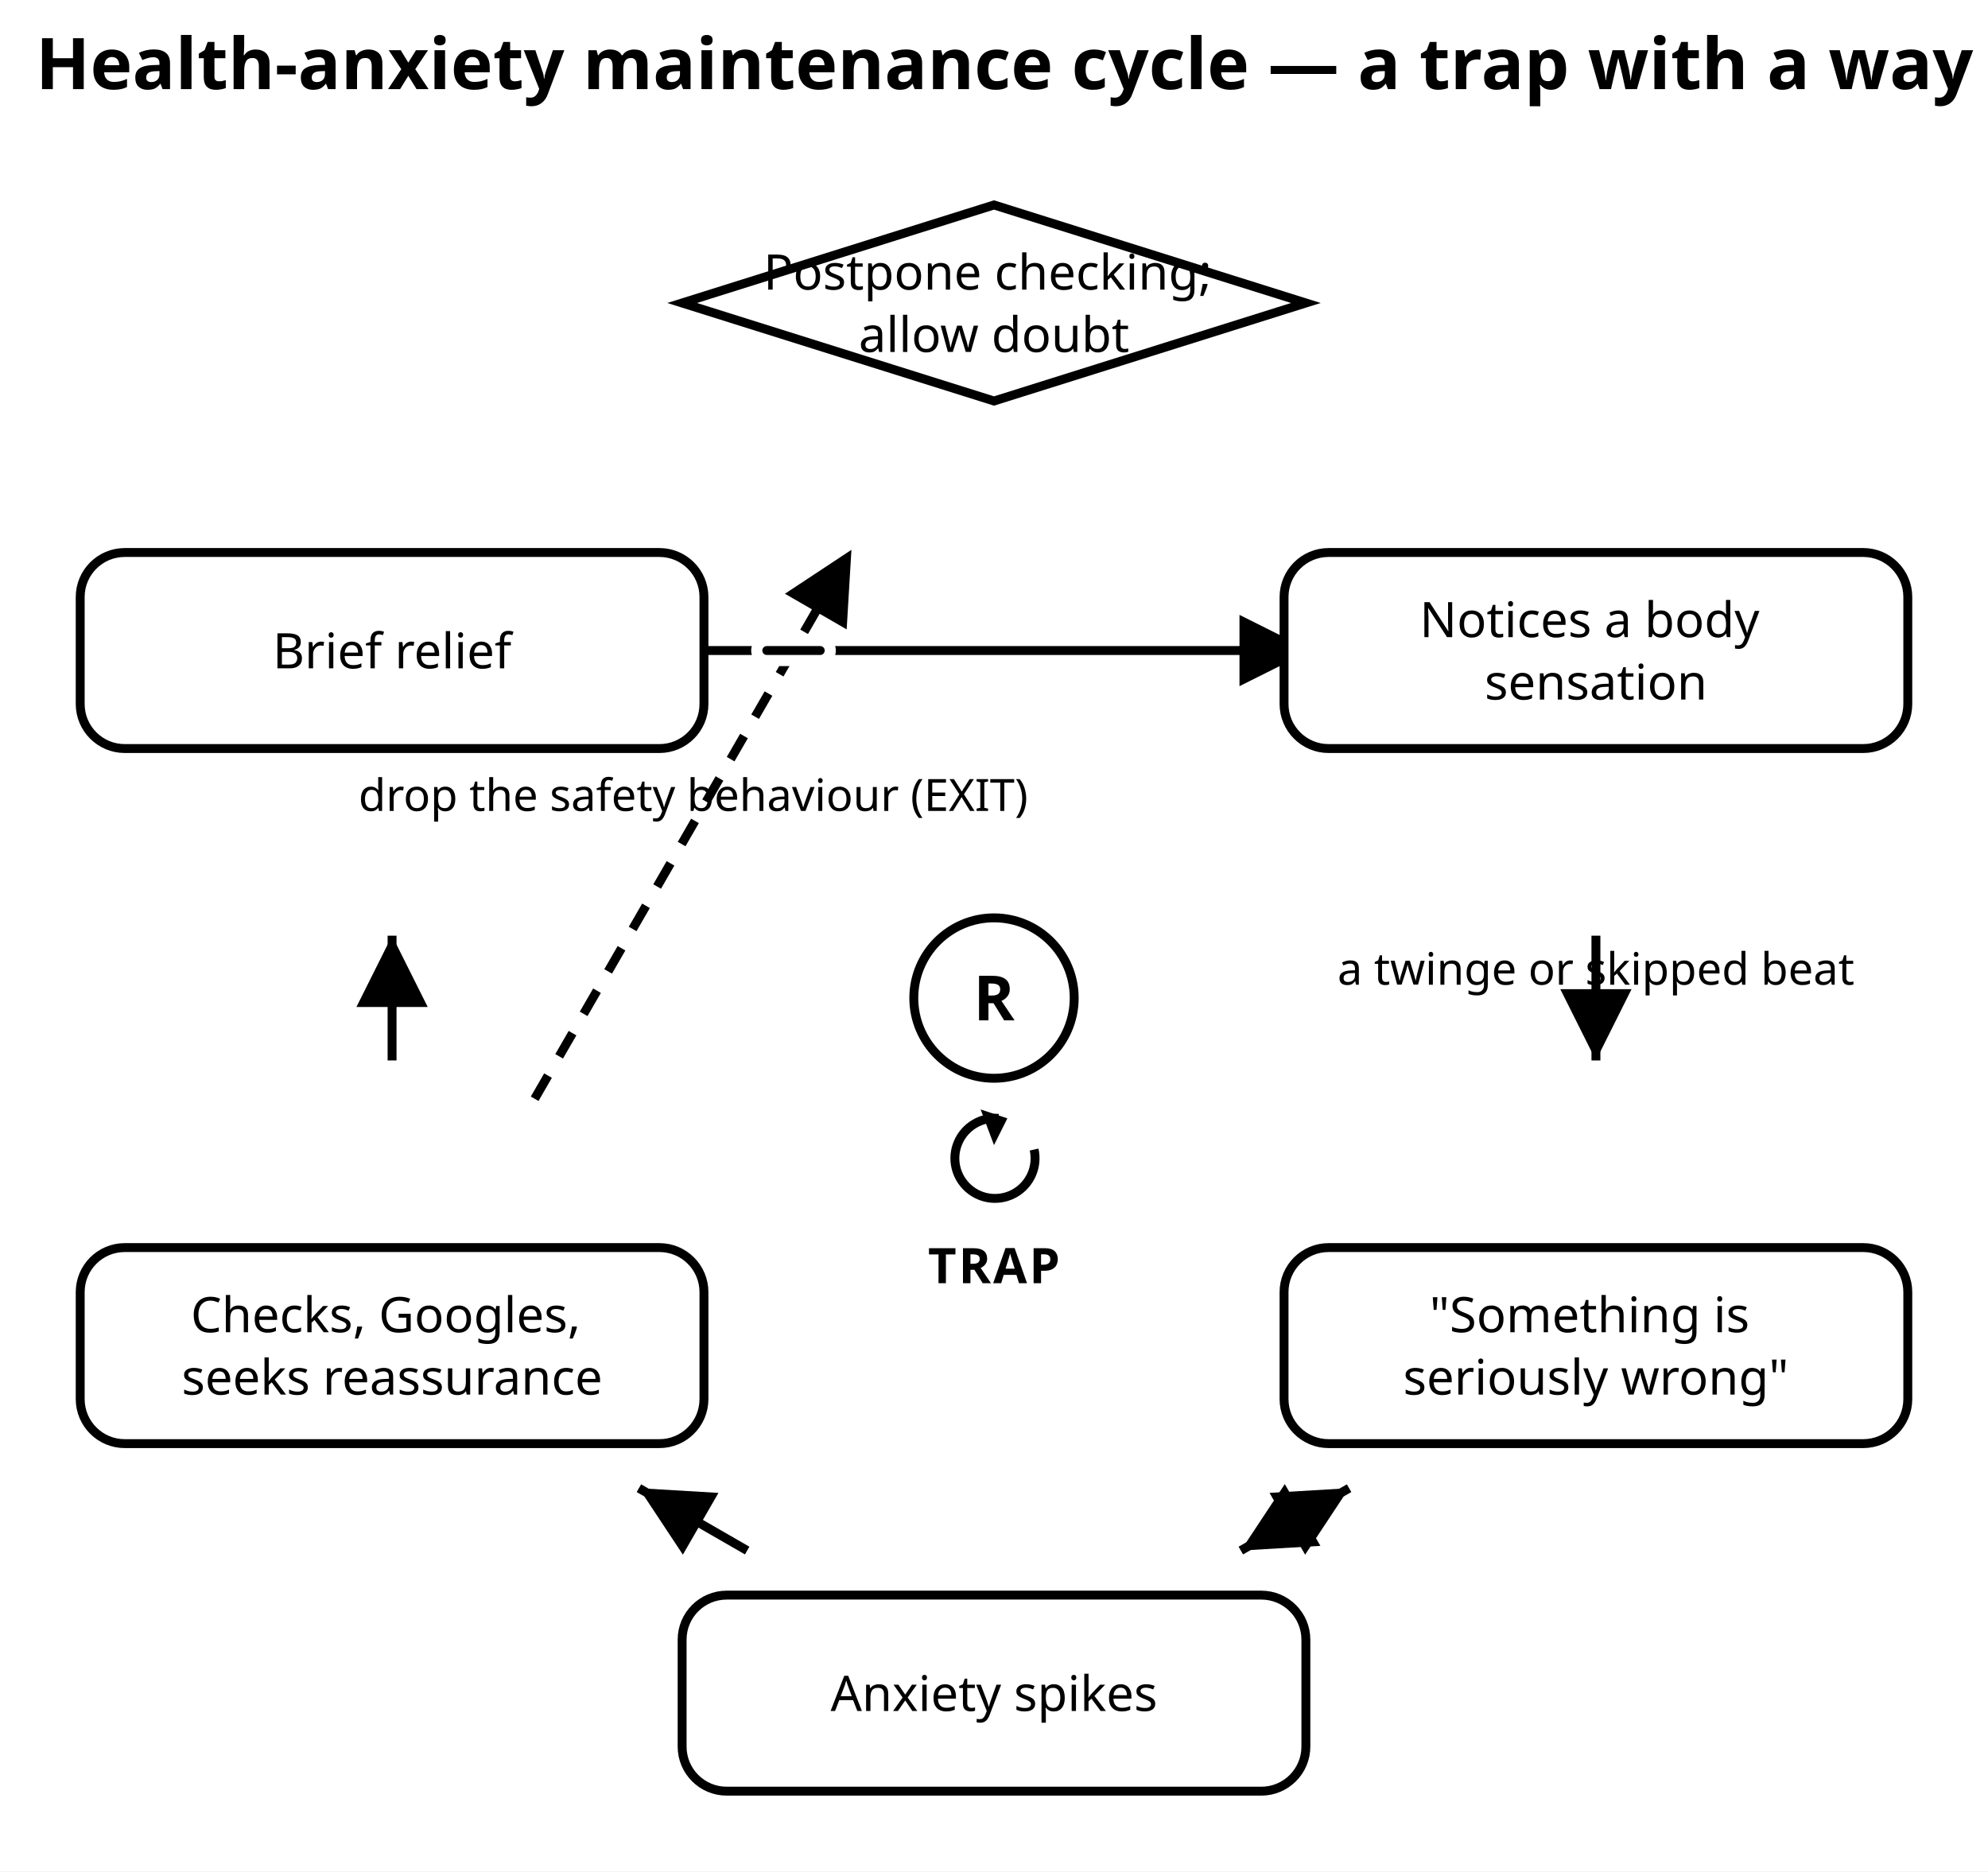
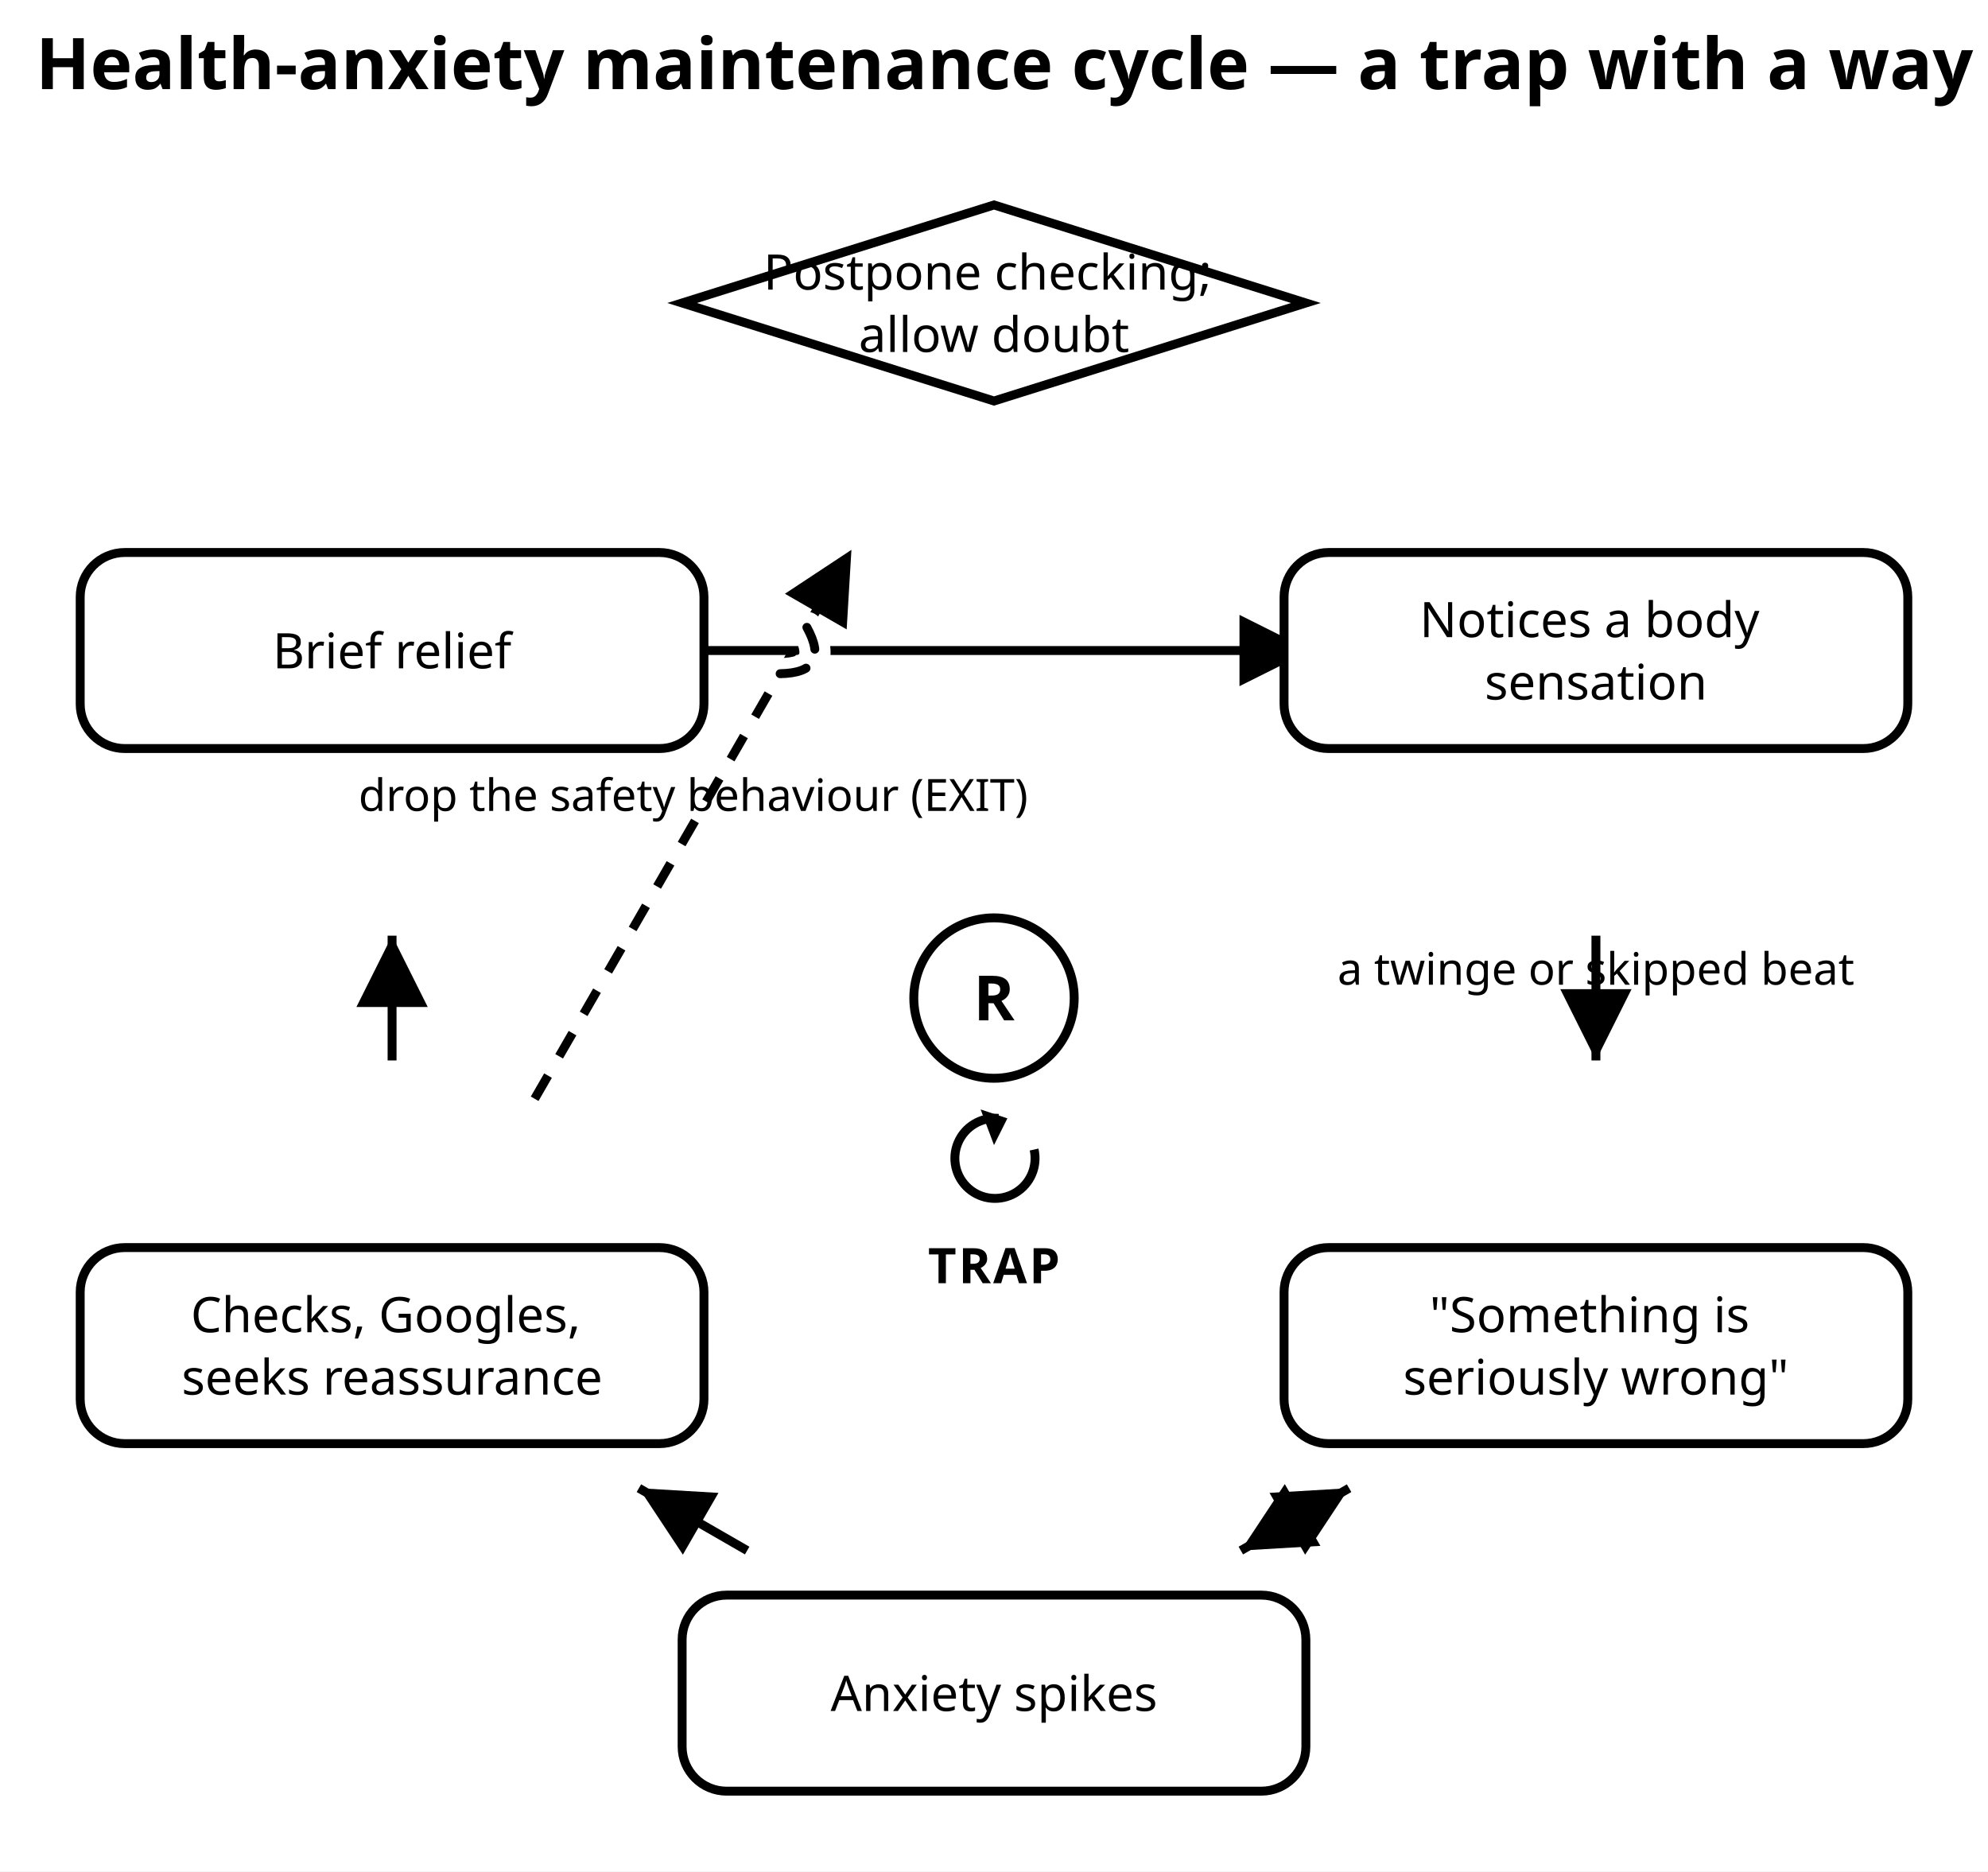
<svg xmlns="http://www.w3.org/2000/svg" viewBox="56.9 26 446.2 420" role="img" aria-label="Maintaining loop: Health-anxiety maintenance cycle — a trap with a way out. Links: Notices a body sensation -&gt; &quot;Something is seriously wrong&quot;; &quot;Something is seriously wrong&quot; &lt;-&gt; Anxiety spikes; Anxiety spikes -&gt; Checks, Googles, seeks reassurance; Checks, Googles, seeks reassurance -&gt; Brief relief; Brief relief -&gt; Notices a body sensation (reinforcing). Ways out: Checks, Googles, seeks reassurance to Postpone checking; allow doubt. This maintaining pattern is a trap — a self-confirming loop, where actions meant to escape confirm the belief. Confidence — medium: &quot;Something is seriously wrong&quot;.">
  <defs>
    <marker id="arrow" markerWidth="10" markerHeight="10" refX="8" refY="4" orient="auto-start-reverse">
      <path d="M0,0 L8,4 L0,8 z" fill="#000" />
    </marker>
  </defs>
  <rect x="56.9" y="26" width="446.2" height="420" fill="#fff" />
  <text x="64.9" y="46" font-family="sans-serif" font-size="16" font-weight="700">Health-anxiety maintenance cycle — a trap with a way out</text>
  <path data-el="edge:e1" d="M 415.1,236 L 415.1,264" fill="none" stroke="#000" stroke-width="2" marker-end="url(#arrow)" />
  <text data-el="edgelabel:e1" x="415.1" y="247" font-family="sans-serif" font-size="10" text-anchor="middle">a twinge or skipped beat</text>
  <path data-el="edge:e2" d="M 359.7,360 L 335.4,374" fill="none" stroke="#000" stroke-width="2" marker-start="url(#arrow)" marker-end="url(#arrow)" />
  <path data-el="edge:e3" d="M 224.6,374 L 200.3,360" fill="none" stroke="#000" stroke-width="2" marker-end="url(#arrow)" />
  <path data-el="edge:e4" d="M 144.9,264 L 144.9,236" fill="none" stroke="#000" stroke-width="2" marker-end="url(#arrow)" />
  <path data-el="edge:e5" d="M 208.9,172 L 351.1,172" fill="none" stroke="#000" stroke-width="2" marker-end="url(#arrow)" />
  <path data-el="edge:x1" d="M 176.9,272.6 L 248,149.4" fill="none" stroke="#000" stroke-width="2" stroke-dasharray="6 5" marker-end="url(#arrow)" />
  <text data-el="edgelabel:x1" x="212.5" y="208" font-family="sans-serif" font-size="10" text-anchor="middle">drop the safety behaviour (EXIT)</text>
-   <line x1="229" y1="172" x2="241" y2="172" stroke="#fff" stroke-width="7" stroke-linecap="round" />
-   <line x1="229" y1="172" x2="241" y2="172" stroke="#000" stroke-width="2" stroke-linecap="round" />
+   <path d="M 232,177.2 Q 243.6,177 238,166.8" fill="none" stroke="#fff" stroke-width="7" stroke-linecap="round" />
+   <path d="M 232,177.2 Q 243.6,177 238,166.8" fill="none" stroke="#000" stroke-width="2" stroke-dasharray="6 5" stroke-linecap="round" />
  <circle cx="280" cy="250" r="18" fill="#fff" stroke="#000" stroke-width="2" />
  <text x="280" y="255" text-anchor="middle" font-family="sans-serif" font-size="14" font-weight="700">R</text>
  <path d="M 289,284 A 9 9 0 1 1 281,277" fill="none" stroke="#000" stroke-width="2" />
  <path d="M 277,275 L 283,277 L 280,283 z" fill="#000" stroke="none" />
  <text x="280" y="314" text-anchor="middle" font-family="sans-serif" font-size="11" font-weight="700" letter-spacing="0.5">TRAP</text>
  <rect data-el="node:sensation" x="345.1" y="150" width="140" height="44" rx="10" ry="10" fill="#fff" stroke="#000" stroke-width="2" />
  <text text-anchor="middle" font-family="sans-serif" font-size="11" data-el="nodelabel:sensation">
    <tspan x="415.1" y="169">Notices a body</tspan>
    <tspan x="415.1" y="183">sensation</tspan>
  </text>
  <rect data-el="node:appraise" x="345.1" y="306" width="140" height="44" rx="10" ry="10" fill="#fff" stroke="#000" stroke-width="2" />
  <text text-anchor="middle" font-family="sans-serif" font-size="11" data-el="nodelabel:appraise">
    <tspan x="415.1" y="325">"Something is</tspan>
    <tspan x="415.1" y="339">seriously wrong"</tspan>
  </text>
  <rect data-el="node:anxiety" x="210" y="384" width="140" height="44" rx="10" ry="10" fill="#fff" stroke="#000" stroke-width="2" />
  <text x="280" y="410" font-family="sans-serif" font-size="11" text-anchor="middle" data-el="nodelabel:anxiety">Anxiety spikes</text>
  <rect data-el="node:checking" x="74.9" y="306" width="140" height="44" rx="10" ry="10" fill="#fff" stroke="#000" stroke-width="2" />
  <text text-anchor="middle" font-family="sans-serif" font-size="11" data-el="nodelabel:checking">
    <tspan x="144.9" y="325">Checks, Googles,</tspan>
    <tspan x="144.9" y="339">seeks reassurance</tspan>
  </text>
  <rect data-el="node:relief" x="74.9" y="150" width="140" height="44" rx="10" ry="10" fill="#fff" stroke="#000" stroke-width="2" />
  <text x="144.9" y="176" font-family="sans-serif" font-size="11" text-anchor="middle" data-el="nodelabel:relief">Brief relief</text>
  <polygon data-el="node:wayout" points="280,72 350,94 280,116 210,94" fill="#fff" stroke="#000" stroke-width="2" />
  <text text-anchor="middle" font-family="sans-serif" font-size="11" data-el="nodelabel:wayout">
    <tspan x="280" y="91">Postpone checking;</tspan>
    <tspan x="280" y="105">allow doubt</tspan>
  </text>
</svg>
